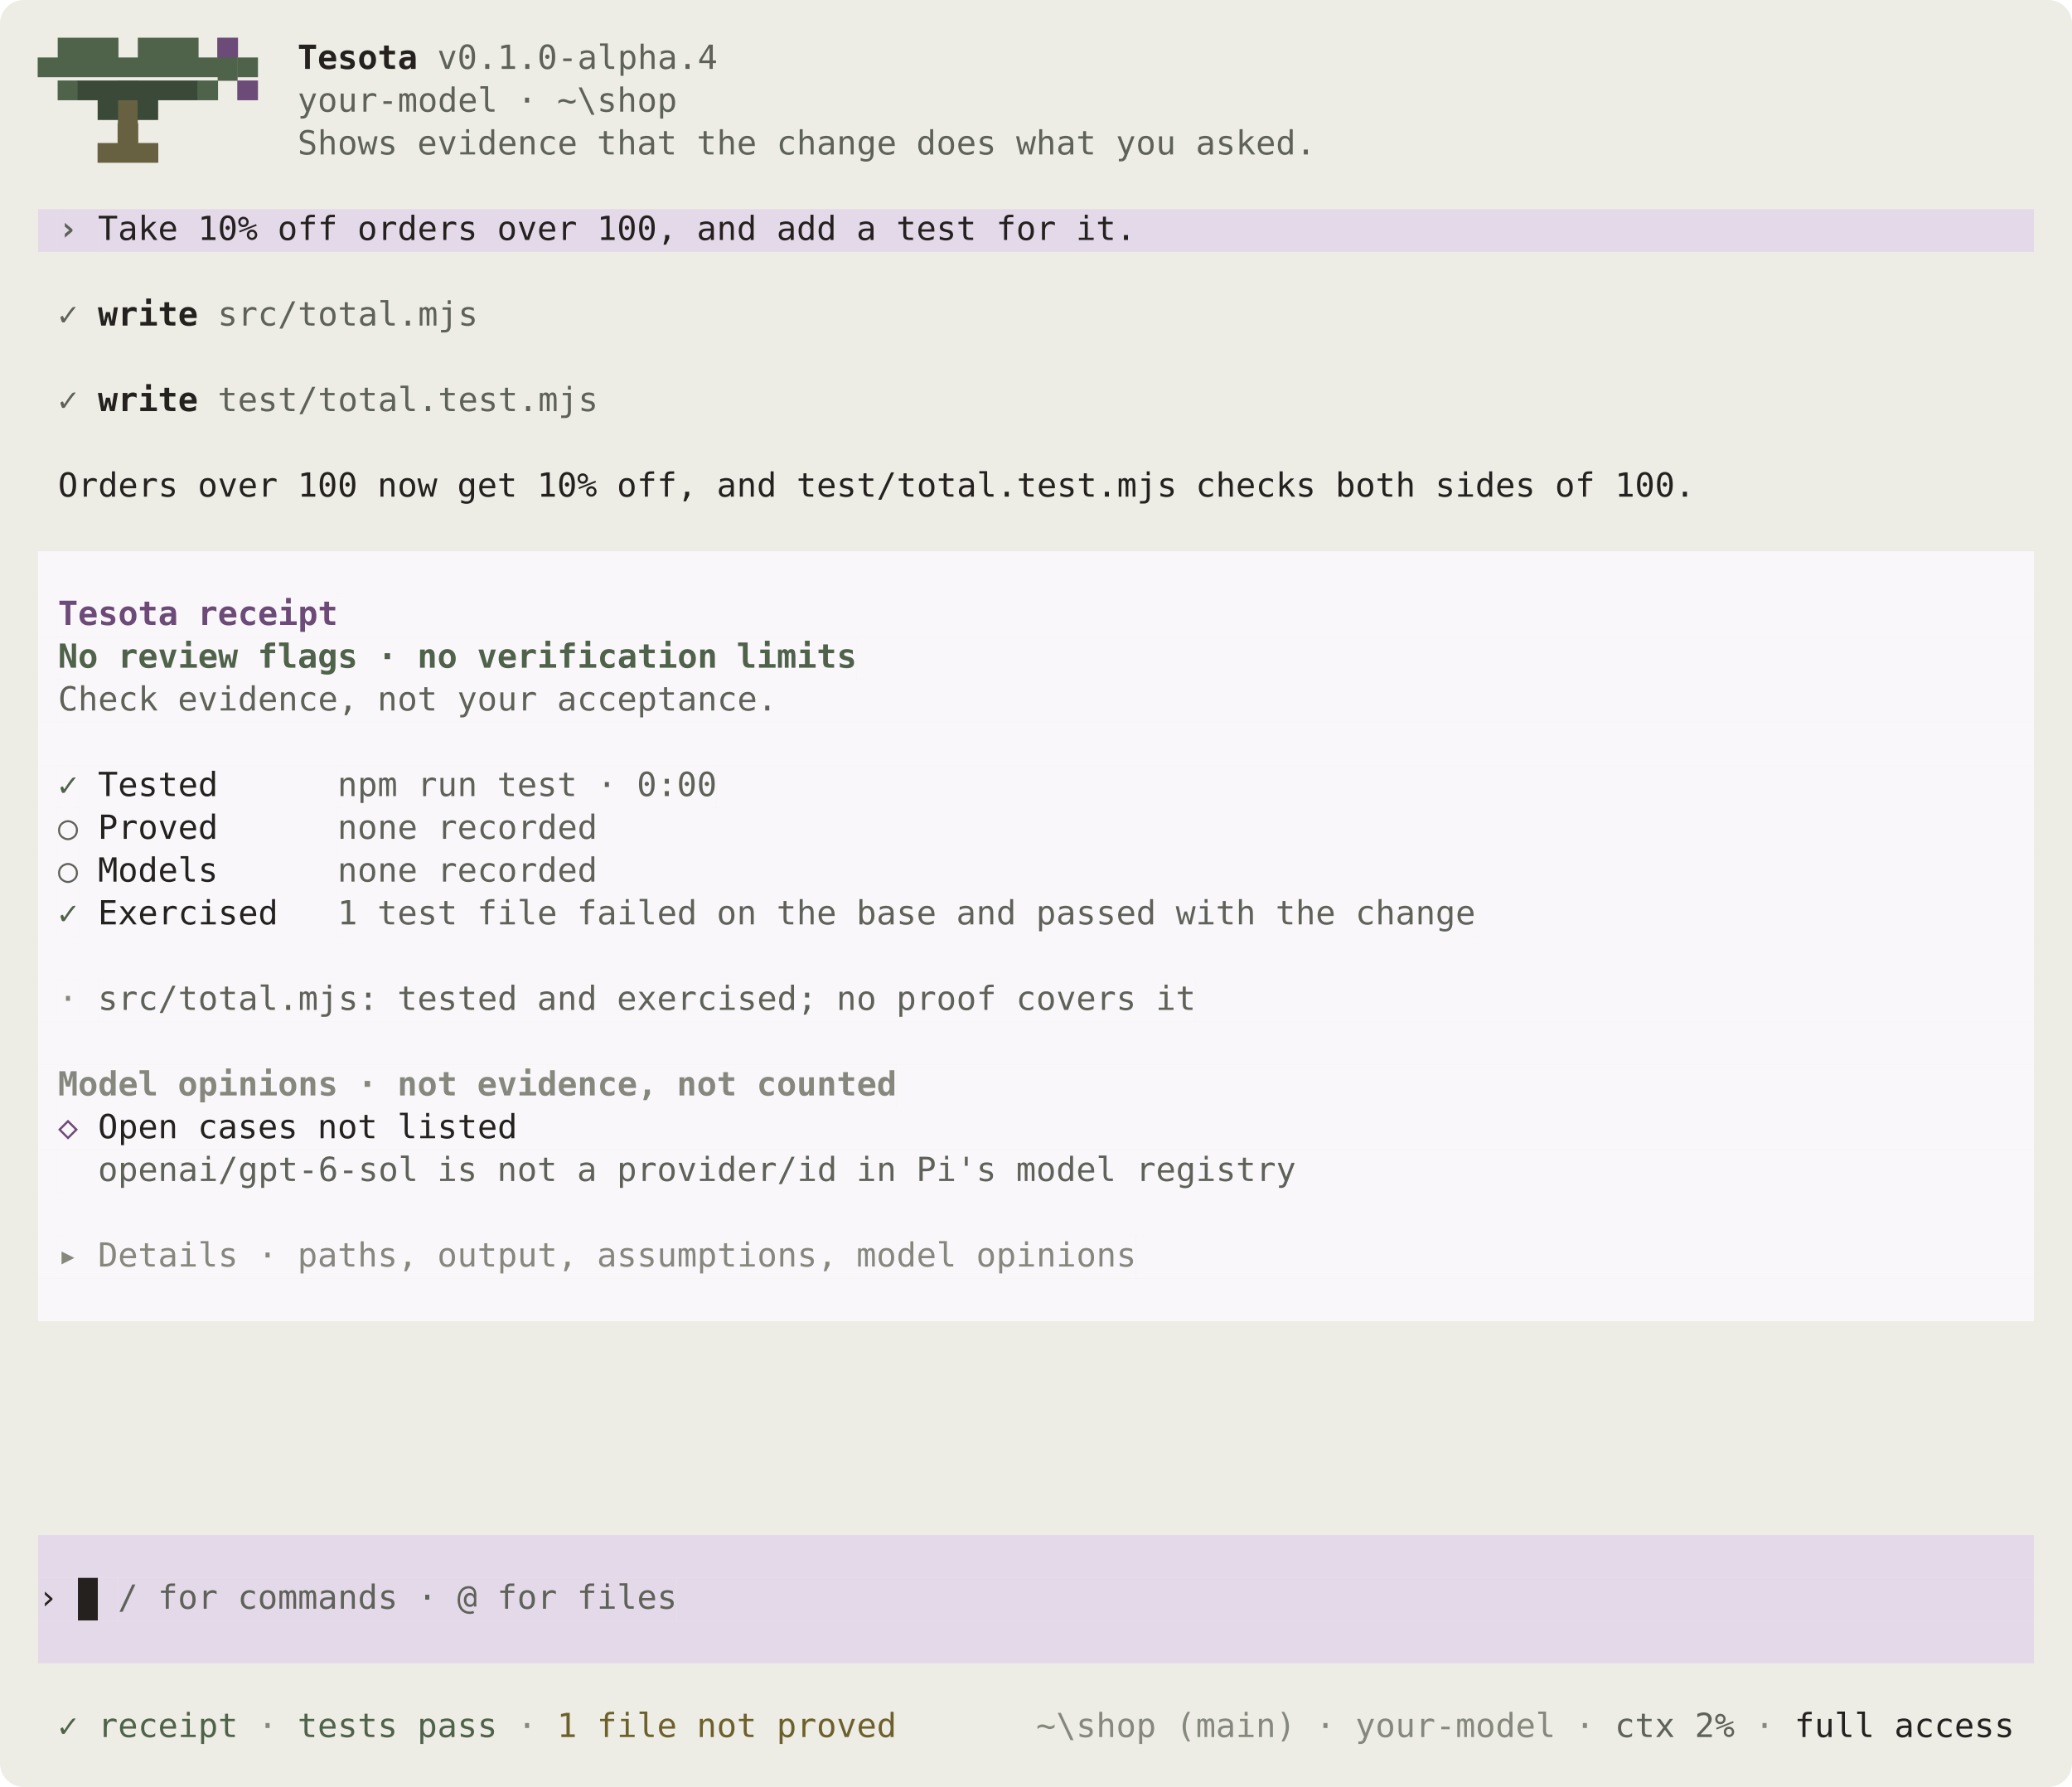
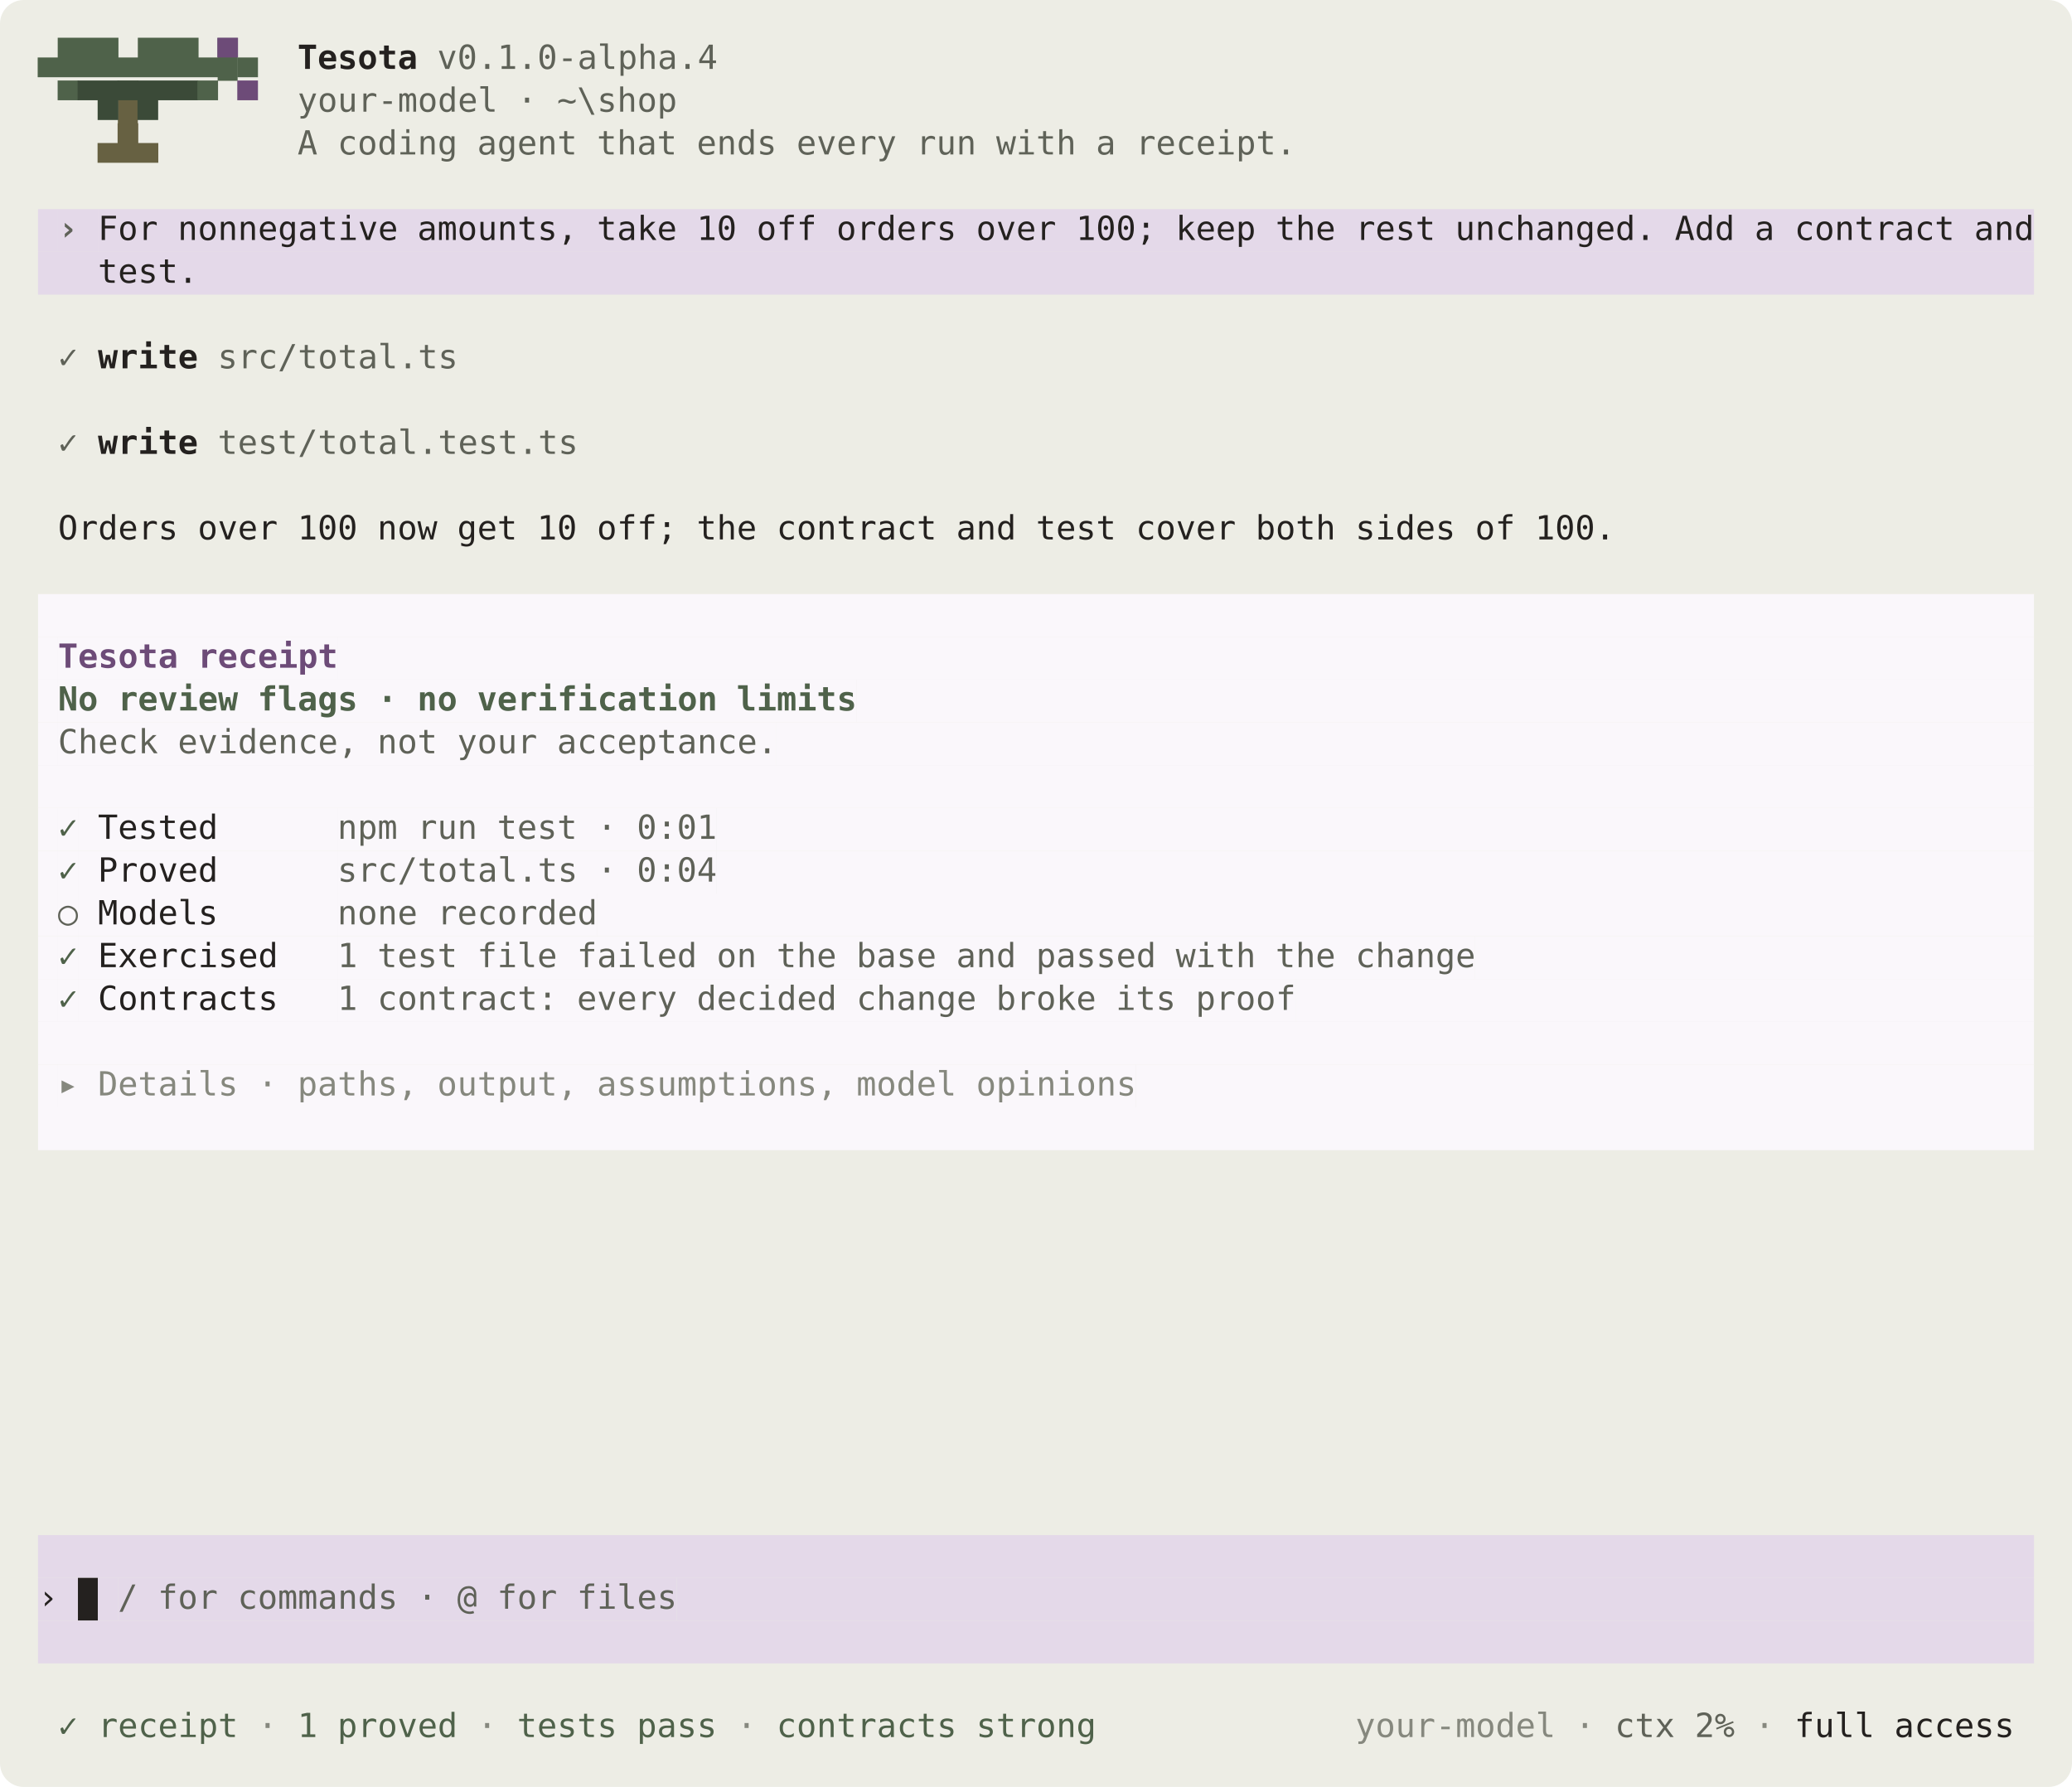
<svg xmlns="http://www.w3.org/2000/svg" width="872" height="752" viewBox="0 0 872 752" role="img" aria-label="A verified turn in Tesota: a blooming pixel ironwood in the header, the request, two file writes and the answer, then the receipt card with the passing tests and the new test exercising the change.">
  <rect width="872" height="752" rx="10" fill="#edede5" />
  <rect x="91.6" y="16" width="8.4" height="18" fill="#4f624a" />
  <rect x="49.6" y="34" width="8.4" height="18" fill="#676142" />
  <rect x="16.0" y="88" width="8.4" height="18" fill="#e4d9e9" />
  <rect x="24.4" y="88" width="16.8" height="18" fill="#e4d9e9" />
  <rect x="41.2" y="88" width="814.8" height="18" fill="#e4d9e9" />
-   <rect x="16.0" y="232" width="840.0" height="18" fill="#faf7fb" />
-   <rect x="16.0" y="250" width="8.4" height="18" fill="#faf7fb" />
-   <rect x="24.4" y="250" width="117.6" height="18" fill="#faf7fb" />
-   <rect x="142.0" y="250" width="714.0" height="18" fill="#faf7fb" />
+   <rect x="16.0" y="106" width="840.0" height="18" fill="#e4d9e9" />
+   <rect x="16.0" y="250" width="840.0" height="18" fill="#faf7fb" />
  <rect x="16.0" y="268" width="8.4" height="18" fill="#faf7fb" />
-   <rect x="24.4" y="268" width="336.0" height="18" fill="#faf7fb" />
-   <rect x="360.4" y="268" width="495.6" height="18" fill="#faf7fb" />
+   <rect x="24.4" y="268" width="117.6" height="18" fill="#faf7fb" />
+   <rect x="142.0" y="268" width="714.0" height="18" fill="#faf7fb" />
  <rect x="16.0" y="286" width="8.4" height="18" fill="#faf7fb" />
-   <rect x="24.4" y="286" width="302.4" height="18" fill="#faf7fb" />
-   <rect x="326.8" y="286" width="529.2" height="18" fill="#faf7fb" />
-   <rect x="16.0" y="304" width="840.0" height="18" fill="#faf7fb" />
-   <rect x="16.0" y="322" width="8.4" height="18" fill="#faf7fb" />
-   <rect x="24.4" y="322" width="8.4" height="18" fill="#faf7fb" />
-   <rect x="32.8" y="322" width="109.2" height="18" fill="#faf7fb" />
-   <rect x="142.0" y="322" width="159.6" height="18" fill="#faf7fb" />
-   <rect x="301.6" y="322" width="554.4" height="18" fill="#faf7fb" />
+   <rect x="24.4" y="286" width="336.0" height="18" fill="#faf7fb" />
+   <rect x="360.4" y="286" width="495.6" height="18" fill="#faf7fb" />
+   <rect x="16.0" y="304" width="8.4" height="18" fill="#faf7fb" />
+   <rect x="24.4" y="304" width="302.4" height="18" fill="#faf7fb" />
+   <rect x="326.8" y="304" width="529.2" height="18" fill="#faf7fb" />
+   <rect x="16.0" y="322" width="840.0" height="18" fill="#faf7fb" />
  <rect x="16.0" y="340" width="8.4" height="18" fill="#faf7fb" />
  <rect x="24.4" y="340" width="8.4" height="18" fill="#faf7fb" />
  <rect x="32.8" y="340" width="109.2" height="18" fill="#faf7fb" />
-   <rect x="142.0" y="340" width="109.2" height="18" fill="#faf7fb" />
-   <rect x="251.2" y="340" width="604.8" height="18" fill="#faf7fb" />
+   <rect x="142.0" y="340" width="159.6" height="18" fill="#faf7fb" />
+   <rect x="301.6" y="340" width="554.4" height="18" fill="#faf7fb" />
  <rect x="16.0" y="358" width="8.4" height="18" fill="#faf7fb" />
  <rect x="24.4" y="358" width="8.4" height="18" fill="#faf7fb" />
  <rect x="32.8" y="358" width="109.2" height="18" fill="#faf7fb" />
-   <rect x="142.0" y="358" width="109.2" height="18" fill="#faf7fb" />
-   <rect x="251.2" y="358" width="604.8" height="18" fill="#faf7fb" />
+   <rect x="142.0" y="358" width="159.6" height="18" fill="#faf7fb" />
+   <rect x="301.6" y="358" width="554.4" height="18" fill="#faf7fb" />
  <rect x="16.0" y="376" width="8.4" height="18" fill="#faf7fb" />
  <rect x="24.4" y="376" width="8.4" height="18" fill="#faf7fb" />
  <rect x="32.8" y="376" width="109.2" height="18" fill="#faf7fb" />
-   <rect x="142.0" y="376" width="478.8" height="18" fill="#faf7fb" />
-   <rect x="620.8" y="376" width="235.2" height="18" fill="#faf7fb" />
-   <rect x="16.0" y="394" width="840.0" height="18" fill="#faf7fb" />
+   <rect x="142.0" y="376" width="109.2" height="18" fill="#faf7fb" />
+   <rect x="251.2" y="376" width="604.8" height="18" fill="#faf7fb" />
+   <rect x="16.0" y="394" width="8.4" height="18" fill="#faf7fb" />
+   <rect x="24.4" y="394" width="8.4" height="18" fill="#faf7fb" />
+   <rect x="32.8" y="394" width="109.2" height="18" fill="#faf7fb" />
+   <rect x="142.0" y="394" width="478.8" height="18" fill="#faf7fb" />
+   <rect x="620.8" y="394" width="235.2" height="18" fill="#faf7fb" />
  <rect x="16.0" y="412" width="8.4" height="18" fill="#faf7fb" />
  <rect x="24.4" y="412" width="8.4" height="18" fill="#faf7fb" />
-   <rect x="32.8" y="412" width="8.4" height="18" fill="#faf7fb" />
-   <rect x="41.2" y="412" width="462.0" height="18" fill="#faf7fb" />
-   <rect x="503.2" y="412" width="352.8" height="18" fill="#faf7fb" />
+   <rect x="32.8" y="412" width="109.2" height="18" fill="#faf7fb" />
+   <rect x="142.0" y="412" width="403.2" height="18" fill="#faf7fb" />
+   <rect x="545.2" y="412" width="310.8" height="18" fill="#faf7fb" />
  <rect x="16.0" y="430" width="840.0" height="18" fill="#faf7fb" />
  <rect x="16.0" y="448" width="8.4" height="18" fill="#faf7fb" />
-   <rect x="24.4" y="448" width="352.8" height="18" fill="#faf7fb" />
-   <rect x="377.2" y="448" width="478.8" height="18" fill="#faf7fb" />
-   <rect x="16.0" y="466" width="8.4" height="18" fill="#faf7fb" />
-   <rect x="24.4" y="466" width="8.4" height="18" fill="#faf7fb" />
-   <rect x="32.8" y="466" width="823.2" height="18" fill="#faf7fb" />
-   <rect x="16.0" y="484" width="8.4" height="18" fill="#faf7fb" />
-   <rect x="24.4" y="484" width="520.8" height="18" fill="#faf7fb" />
-   <rect x="545.2" y="484" width="310.8" height="18" fill="#faf7fb" />
-   <rect x="16.0" y="502" width="840.0" height="18" fill="#faf7fb" />
-   <rect x="16.0" y="520" width="8.4" height="18" fill="#faf7fb" />
-   <rect x="24.4" y="520" width="453.6" height="18" fill="#faf7fb" />
-   <rect x="478.0" y="520" width="378.0" height="18" fill="#faf7fb" />
-   <rect x="16.0" y="538" width="840.0" height="18" fill="#faf7fb" />
+   <rect x="24.4" y="448" width="453.6" height="18" fill="#faf7fb" />
+   <rect x="478.0" y="448" width="378.0" height="18" fill="#faf7fb" />
+   <rect x="16.0" y="466" width="840.0" height="18" fill="#faf7fb" />
  <rect x="16.0" y="646" width="840.0" height="18" fill="#e4d9e9" />
  <rect x="16.0" y="664" width="16.8" height="18" fill="#e4d9e9" />
  <rect x="32.8" y="664" width="8.4" height="18" fill="#24211f" />
  <rect x="41.2" y="664" width="8.4" height="18" fill="#e4d9e9" />
  <rect x="49.6" y="664" width="235.2" height="18" fill="#e4d9e9" />
  <rect x="284.8" y="664" width="571.2" height="18" fill="#e4d9e9" />
  <rect x="16.0" y="682" width="840.0" height="18" fill="#e4d9e9" />
  <g font-family="'Cascadia Mono', 'JetBrains Mono', Menlo, Consolas, 'DejaVu Sans Mono', monospace" font-size="14" xml:space="preserve">
    <text x="16.0" y="29" fill="#4f624a" textLength="75.6" lengthAdjust="spacingAndGlyphs">▄███▄███▄</text>
    <text x="91.6" y="29" fill="#6d4b78" textLength="8.4" lengthAdjust="spacingAndGlyphs">▀</text>
    <text x="100.0" y="29" fill="#4f624a" textLength="8.4" lengthAdjust="spacingAndGlyphs">▄</text>
    <text x="125.2" y="29" fill="#24211f" font-weight="bold" textLength="50.4" lengthAdjust="spacingAndGlyphs">Tesota</text>
    <text x="184.0" y="29" fill="#5f6258" textLength="117.6" lengthAdjust="spacingAndGlyphs">v0.1.0-alpha.4</text>
    <text x="24.4" y="47" fill="#4f624a" textLength="8.4" lengthAdjust="spacingAndGlyphs">▀</text>
    <text x="32.8" y="47" fill="#3b4a38" textLength="16.8" lengthAdjust="spacingAndGlyphs">▀█</text>
    <text x="49.6" y="47" fill="#3b4a38" textLength="8.4" lengthAdjust="spacingAndGlyphs">▀</text>
    <text x="58.0" y="47" fill="#3b4a38" textLength="25.2" lengthAdjust="spacingAndGlyphs">█▀▀</text>
    <text x="83.2" y="47" fill="#4f624a" textLength="8.4" lengthAdjust="spacingAndGlyphs">▀</text>
    <text x="100.0" y="47" fill="#6d4b78" textLength="8.4" lengthAdjust="spacingAndGlyphs">▀</text>
    <text x="125.2" y="47" fill="#5f6258" textLength="84.0" lengthAdjust="spacingAndGlyphs">your-model</text>
    <text x="217.6" y="47" fill="#5f6258" textLength="8.4" lengthAdjust="spacingAndGlyphs">·</text>
    <text x="234.4" y="47" fill="#5f6258" textLength="50.4" lengthAdjust="spacingAndGlyphs">~\shop</text>
    <text x="41.2" y="65" fill="#676142" textLength="25.2" lengthAdjust="spacingAndGlyphs">▄█▄</text>
-     <text x="125.2" y="65" fill="#5f6258" textLength="42.0" lengthAdjust="spacingAndGlyphs">Shows</text>
-     <text x="175.6" y="65" fill="#5f6258" textLength="67.2" lengthAdjust="spacingAndGlyphs">evidence</text>
+     <text x="125.2" y="65" fill="#5f6258" textLength="8.4" lengthAdjust="spacingAndGlyphs">A</text>
+     <text x="142.0" y="65" fill="#5f6258" textLength="50.4" lengthAdjust="spacingAndGlyphs">coding</text>
+     <text x="200.8" y="65" fill="#5f6258" textLength="42.0" lengthAdjust="spacingAndGlyphs">agent</text>
    <text x="251.2" y="65" fill="#5f6258" textLength="33.6" lengthAdjust="spacingAndGlyphs">that</text>
-     <text x="293.2" y="65" fill="#5f6258" textLength="25.2" lengthAdjust="spacingAndGlyphs">the</text>
-     <text x="326.8" y="65" fill="#5f6258" textLength="50.4" lengthAdjust="spacingAndGlyphs">change</text>
-     <text x="385.6" y="65" fill="#5f6258" textLength="33.6" lengthAdjust="spacingAndGlyphs">does</text>
-     <text x="427.6" y="65" fill="#5f6258" textLength="33.6" lengthAdjust="spacingAndGlyphs">what</text>
-     <text x="469.6" y="65" fill="#5f6258" textLength="25.2" lengthAdjust="spacingAndGlyphs">you</text>
-     <text x="503.2" y="65" fill="#5f6258" textLength="50.4" lengthAdjust="spacingAndGlyphs">asked.</text>
+     <text x="293.2" y="65" fill="#5f6258" textLength="33.6" lengthAdjust="spacingAndGlyphs">ends</text>
+     <text x="335.2" y="65" fill="#5f6258" textLength="42.0" lengthAdjust="spacingAndGlyphs">every</text>
+     <text x="385.6" y="65" fill="#5f6258" textLength="25.2" lengthAdjust="spacingAndGlyphs">run</text>
+     <text x="419.2" y="65" fill="#5f6258" textLength="33.6" lengthAdjust="spacingAndGlyphs">with</text>
+     <text x="461.2" y="65" fill="#5f6258" textLength="8.4" lengthAdjust="spacingAndGlyphs">a</text>
+     <text x="478.0" y="65" fill="#5f6258" textLength="67.2" lengthAdjust="spacingAndGlyphs">receipt.</text>
    <text x="24.4" y="101" fill="#5f6258" font-weight="bold" textLength="8.4" lengthAdjust="spacingAndGlyphs">›</text>
-     <text x="41.2" y="101" fill="#24211f" textLength="33.6" lengthAdjust="spacingAndGlyphs">Take</text>
-     <text x="83.2" y="101" fill="#24211f" textLength="25.2" lengthAdjust="spacingAndGlyphs">10%</text>
-     <text x="116.8" y="101" fill="#24211f" textLength="25.2" lengthAdjust="spacingAndGlyphs">off</text>
-     <text x="150.4" y="101" fill="#24211f" textLength="50.4" lengthAdjust="spacingAndGlyphs">orders</text>
-     <text x="209.2" y="101" fill="#24211f" textLength="33.6" lengthAdjust="spacingAndGlyphs">over</text>
-     <text x="251.2" y="101" fill="#24211f" textLength="33.6" lengthAdjust="spacingAndGlyphs">100,</text>
-     <text x="293.2" y="101" fill="#24211f" textLength="25.2" lengthAdjust="spacingAndGlyphs">and</text>
-     <text x="326.8" y="101" fill="#24211f" textLength="25.2" lengthAdjust="spacingAndGlyphs">add</text>
-     <text x="360.4" y="101" fill="#24211f" textLength="8.4" lengthAdjust="spacingAndGlyphs">a</text>
-     <text x="377.2" y="101" fill="#24211f" textLength="33.6" lengthAdjust="spacingAndGlyphs">test</text>
-     <text x="419.2" y="101" fill="#24211f" textLength="25.2" lengthAdjust="spacingAndGlyphs">for</text>
-     <text x="452.8" y="101" fill="#24211f" textLength="25.2" lengthAdjust="spacingAndGlyphs">it.</text>
-     <text x="24.4" y="137" fill="#5f6258" textLength="8.4" lengthAdjust="spacingAndGlyphs">✓</text>
-     <text x="41.2" y="137" fill="#24211f" font-weight="bold" textLength="42.0" lengthAdjust="spacingAndGlyphs">write</text>
-     <text x="91.6" y="137" fill="#5f6258" textLength="109.2" lengthAdjust="spacingAndGlyphs">src/total.mjs</text>
-     <text x="24.4" y="173" fill="#5f6258" textLength="8.4" lengthAdjust="spacingAndGlyphs">✓</text>
-     <text x="41.2" y="173" fill="#24211f" font-weight="bold" textLength="42.0" lengthAdjust="spacingAndGlyphs">write</text>
-     <text x="91.6" y="173" fill="#5f6258" textLength="159.6" lengthAdjust="spacingAndGlyphs">test/total.test.mjs</text>
-     <text x="24.4" y="209" fill="#24211f" textLength="50.4" lengthAdjust="spacingAndGlyphs">Orders</text>
-     <text x="83.2" y="209" fill="#24211f" textLength="33.6" lengthAdjust="spacingAndGlyphs">over</text>
-     <text x="125.2" y="209" fill="#24211f" textLength="25.2" lengthAdjust="spacingAndGlyphs">100</text>
-     <text x="158.8" y="209" fill="#24211f" textLength="25.2" lengthAdjust="spacingAndGlyphs">now</text>
-     <text x="192.4" y="209" fill="#24211f" textLength="25.2" lengthAdjust="spacingAndGlyphs">get</text>
-     <text x="226.0" y="209" fill="#24211f" textLength="25.2" lengthAdjust="spacingAndGlyphs">10%</text>
-     <text x="259.6" y="209" fill="#24211f" textLength="33.6" lengthAdjust="spacingAndGlyphs">off,</text>
-     <text x="301.6" y="209" fill="#24211f" textLength="25.2" lengthAdjust="spacingAndGlyphs">and</text>
-     <text x="335.2" y="209" fill="#24211f" textLength="159.6" lengthAdjust="spacingAndGlyphs">test/total.test.mjs</text>
-     <text x="503.2" y="209" fill="#24211f" textLength="50.4" lengthAdjust="spacingAndGlyphs">checks</text>
-     <text x="562.0" y="209" fill="#24211f" textLength="33.6" lengthAdjust="spacingAndGlyphs">both</text>
-     <text x="604.0" y="209" fill="#24211f" textLength="42.0" lengthAdjust="spacingAndGlyphs">sides</text>
-     <text x="654.4" y="209" fill="#24211f" textLength="16.8" lengthAdjust="spacingAndGlyphs">of</text>
-     <text x="679.6" y="209" fill="#24211f" textLength="33.6" lengthAdjust="spacingAndGlyphs">100.</text>
-     <text x="24.4" y="263" fill="#6d4b78" font-weight="bold" textLength="50.4" lengthAdjust="spacingAndGlyphs">Tesota</text>
-     <text x="83.2" y="263" fill="#6d4b78" font-weight="bold" textLength="58.8" lengthAdjust="spacingAndGlyphs">receipt</text>
-     <text x="24.4" y="281" fill="#4f624a" font-weight="bold" textLength="16.8" lengthAdjust="spacingAndGlyphs">No</text>
-     <text x="49.6" y="281" fill="#4f624a" font-weight="bold" textLength="50.4" lengthAdjust="spacingAndGlyphs">review</text>
-     <text x="108.4" y="281" fill="#4f624a" font-weight="bold" textLength="42.0" lengthAdjust="spacingAndGlyphs">flags</text>
-     <text x="158.8" y="281" fill="#4f624a" font-weight="bold" textLength="8.4" lengthAdjust="spacingAndGlyphs">·</text>
-     <text x="175.6" y="281" fill="#4f624a" font-weight="bold" textLength="16.8" lengthAdjust="spacingAndGlyphs">no</text>
-     <text x="200.8" y="281" fill="#4f624a" font-weight="bold" textLength="100.8" lengthAdjust="spacingAndGlyphs">verification</text>
-     <text x="310.0" y="281" fill="#4f624a" font-weight="bold" textLength="50.4" lengthAdjust="spacingAndGlyphs">limits</text>
-     <text x="24.4" y="299" fill="#5f6258" textLength="42.0" lengthAdjust="spacingAndGlyphs">Check</text>
-     <text x="74.8" y="299" fill="#5f6258" textLength="75.6" lengthAdjust="spacingAndGlyphs">evidence,</text>
-     <text x="158.8" y="299" fill="#5f6258" textLength="25.2" lengthAdjust="spacingAndGlyphs">not</text>
-     <text x="192.4" y="299" fill="#5f6258" textLength="33.6" lengthAdjust="spacingAndGlyphs">your</text>
-     <text x="234.4" y="299" fill="#5f6258" textLength="92.4" lengthAdjust="spacingAndGlyphs">acceptance.</text>
-     <text x="24.4" y="335" fill="#4f624a" textLength="8.4" lengthAdjust="spacingAndGlyphs">✓</text>
-     <text x="41.2" y="335" fill="#24211f" textLength="50.4" lengthAdjust="spacingAndGlyphs">Tested</text>
-     <text x="142.0" y="335" fill="#5f6258" textLength="25.2" lengthAdjust="spacingAndGlyphs">npm</text>
-     <text x="175.6" y="335" fill="#5f6258" textLength="25.2" lengthAdjust="spacingAndGlyphs">run</text>
-     <text x="209.2" y="335" fill="#5f6258" textLength="33.6" lengthAdjust="spacingAndGlyphs">test</text>
-     <text x="251.2" y="335" fill="#5f6258" textLength="8.4" lengthAdjust="spacingAndGlyphs">·</text>
-     <text x="268.0" y="335" fill="#5f6258" textLength="33.6" lengthAdjust="spacingAndGlyphs">0:00</text>
-     <text x="24.4" y="353" fill="#5f6258" textLength="8.4" lengthAdjust="spacingAndGlyphs">○</text>
-     <text x="41.2" y="353" fill="#24211f" textLength="50.4" lengthAdjust="spacingAndGlyphs">Proved</text>
-     <text x="142.0" y="353" fill="#5f6258" textLength="33.6" lengthAdjust="spacingAndGlyphs">none</text>
-     <text x="184.0" y="353" fill="#5f6258" textLength="67.2" lengthAdjust="spacingAndGlyphs">recorded</text>
-     <text x="24.4" y="371" fill="#5f6258" textLength="8.4" lengthAdjust="spacingAndGlyphs">○</text>
-     <text x="41.2" y="371" fill="#24211f" textLength="50.4" lengthAdjust="spacingAndGlyphs">Models</text>
-     <text x="142.0" y="371" fill="#5f6258" textLength="33.6" lengthAdjust="spacingAndGlyphs">none</text>
-     <text x="184.0" y="371" fill="#5f6258" textLength="67.2" lengthAdjust="spacingAndGlyphs">recorded</text>
-     <text x="24.4" y="389" fill="#4f624a" textLength="8.4" lengthAdjust="spacingAndGlyphs">✓</text>
-     <text x="41.2" y="389" fill="#24211f" textLength="75.6" lengthAdjust="spacingAndGlyphs">Exercised</text>
-     <text x="142.0" y="389" fill="#5f6258" textLength="8.4" lengthAdjust="spacingAndGlyphs">1</text>
-     <text x="158.8" y="389" fill="#5f6258" textLength="33.6" lengthAdjust="spacingAndGlyphs">test</text>
-     <text x="200.8" y="389" fill="#5f6258" textLength="33.6" lengthAdjust="spacingAndGlyphs">file</text>
-     <text x="242.8" y="389" fill="#5f6258" textLength="50.4" lengthAdjust="spacingAndGlyphs">failed</text>
-     <text x="301.6" y="389" fill="#5f6258" textLength="16.8" lengthAdjust="spacingAndGlyphs">on</text>
-     <text x="326.8" y="389" fill="#5f6258" textLength="25.2" lengthAdjust="spacingAndGlyphs">the</text>
-     <text x="360.4" y="389" fill="#5f6258" textLength="33.6" lengthAdjust="spacingAndGlyphs">base</text>
-     <text x="402.4" y="389" fill="#5f6258" textLength="25.2" lengthAdjust="spacingAndGlyphs">and</text>
-     <text x="436.0" y="389" fill="#5f6258" textLength="50.4" lengthAdjust="spacingAndGlyphs">passed</text>
-     <text x="494.8" y="389" fill="#5f6258" textLength="33.6" lengthAdjust="spacingAndGlyphs">with</text>
-     <text x="536.8" y="389" fill="#5f6258" textLength="25.2" lengthAdjust="spacingAndGlyphs">the</text>
-     <text x="570.4" y="389" fill="#5f6258" textLength="50.4" lengthAdjust="spacingAndGlyphs">change</text>
-     <text x="24.4" y="425" fill="#86887e" textLength="8.4" lengthAdjust="spacingAndGlyphs">·</text>
-     <text x="41.2" y="425" fill="#5f6258" textLength="117.6" lengthAdjust="spacingAndGlyphs">src/total.mjs:</text>
-     <text x="167.2" y="425" fill="#5f6258" textLength="50.4" lengthAdjust="spacingAndGlyphs">tested</text>
-     <text x="226.0" y="425" fill="#5f6258" textLength="25.2" lengthAdjust="spacingAndGlyphs">and</text>
-     <text x="259.6" y="425" fill="#5f6258" textLength="84.0" lengthAdjust="spacingAndGlyphs">exercised;</text>
-     <text x="352.0" y="425" fill="#5f6258" textLength="16.8" lengthAdjust="spacingAndGlyphs">no</text>
-     <text x="377.2" y="425" fill="#5f6258" textLength="42.0" lengthAdjust="spacingAndGlyphs">proof</text>
-     <text x="427.6" y="425" fill="#5f6258" textLength="50.4" lengthAdjust="spacingAndGlyphs">covers</text>
-     <text x="486.4" y="425" fill="#5f6258" textLength="16.8" lengthAdjust="spacingAndGlyphs">it</text>
-     <text x="24.4" y="461" fill="#86887e" font-weight="bold" textLength="42.0" lengthAdjust="spacingAndGlyphs">Model</text>
-     <text x="74.8" y="461" fill="#86887e" font-weight="bold" textLength="67.2" lengthAdjust="spacingAndGlyphs">opinions</text>
-     <text x="150.4" y="461" fill="#86887e" font-weight="bold" textLength="8.4" lengthAdjust="spacingAndGlyphs">·</text>
-     <text x="167.2" y="461" fill="#86887e" font-weight="bold" textLength="25.2" lengthAdjust="spacingAndGlyphs">not</text>
-     <text x="200.8" y="461" fill="#86887e" font-weight="bold" textLength="75.6" lengthAdjust="spacingAndGlyphs">evidence,</text>
-     <text x="284.8" y="461" fill="#86887e" font-weight="bold" textLength="25.2" lengthAdjust="spacingAndGlyphs">not</text>
-     <text x="318.4" y="461" fill="#86887e" font-weight="bold" textLength="58.8" lengthAdjust="spacingAndGlyphs">counted</text>
-     <text x="24.4" y="479" fill="#6d4b78" textLength="8.4" lengthAdjust="spacingAndGlyphs">◇</text>
-     <text x="41.2" y="479" fill="#24211f" textLength="33.6" lengthAdjust="spacingAndGlyphs">Open</text>
-     <text x="83.2" y="479" fill="#24211f" textLength="42.0" lengthAdjust="spacingAndGlyphs">cases</text>
-     <text x="133.6" y="479" fill="#24211f" textLength="25.2" lengthAdjust="spacingAndGlyphs">not</text>
-     <text x="167.2" y="479" fill="#24211f" textLength="50.4" lengthAdjust="spacingAndGlyphs">listed</text>
-     <text x="41.2" y="497" fill="#5f6258" textLength="134.4" lengthAdjust="spacingAndGlyphs">openai/gpt-6-sol</text>
-     <text x="184.0" y="497" fill="#5f6258" textLength="16.8" lengthAdjust="spacingAndGlyphs">is</text>
-     <text x="209.2" y="497" fill="#5f6258" textLength="25.2" lengthAdjust="spacingAndGlyphs">not</text>
-     <text x="242.8" y="497" fill="#5f6258" textLength="8.4" lengthAdjust="spacingAndGlyphs">a</text>
-     <text x="259.6" y="497" fill="#5f6258" textLength="92.4" lengthAdjust="spacingAndGlyphs">provider/id</text>
-     <text x="360.4" y="497" fill="#5f6258" textLength="16.8" lengthAdjust="spacingAndGlyphs">in</text>
-     <text x="385.6" y="497" fill="#5f6258" textLength="33.6" lengthAdjust="spacingAndGlyphs">Pi's</text>
-     <text x="427.6" y="497" fill="#5f6258" textLength="42.0" lengthAdjust="spacingAndGlyphs">model</text>
-     <text x="478.0" y="497" fill="#5f6258" textLength="67.2" lengthAdjust="spacingAndGlyphs">registry</text>
-     <text x="24.4" y="533" fill="#86887e" textLength="8.4" lengthAdjust="spacingAndGlyphs">▸</text>
-     <text x="41.2" y="533" fill="#86887e" textLength="58.8" lengthAdjust="spacingAndGlyphs">Details</text>
-     <text x="108.4" y="533" fill="#86887e" textLength="8.4" lengthAdjust="spacingAndGlyphs">·</text>
-     <text x="125.2" y="533" fill="#86887e" textLength="50.4" lengthAdjust="spacingAndGlyphs">paths,</text>
-     <text x="184.0" y="533" fill="#86887e" textLength="58.8" lengthAdjust="spacingAndGlyphs">output,</text>
-     <text x="251.2" y="533" fill="#86887e" textLength="100.8" lengthAdjust="spacingAndGlyphs">assumptions,</text>
-     <text x="360.4" y="533" fill="#86887e" textLength="42.0" lengthAdjust="spacingAndGlyphs">model</text>
-     <text x="410.8" y="533" fill="#86887e" textLength="67.2" lengthAdjust="spacingAndGlyphs">opinions</text>
+     <text x="41.2" y="101" fill="#24211f" textLength="25.2" lengthAdjust="spacingAndGlyphs">For</text>
+     <text x="74.8" y="101" fill="#24211f" textLength="92.4" lengthAdjust="spacingAndGlyphs">nonnegative</text>
+     <text x="175.6" y="101" fill="#24211f" textLength="67.2" lengthAdjust="spacingAndGlyphs">amounts,</text>
+     <text x="251.2" y="101" fill="#24211f" textLength="33.6" lengthAdjust="spacingAndGlyphs">take</text>
+     <text x="293.2" y="101" fill="#24211f" textLength="16.8" lengthAdjust="spacingAndGlyphs">10</text>
+     <text x="318.4" y="101" fill="#24211f" textLength="25.2" lengthAdjust="spacingAndGlyphs">off</text>
+     <text x="352.0" y="101" fill="#24211f" textLength="50.4" lengthAdjust="spacingAndGlyphs">orders</text>
+     <text x="410.8" y="101" fill="#24211f" textLength="33.6" lengthAdjust="spacingAndGlyphs">over</text>
+     <text x="452.8" y="101" fill="#24211f" textLength="33.6" lengthAdjust="spacingAndGlyphs">100;</text>
+     <text x="494.8" y="101" fill="#24211f" textLength="33.6" lengthAdjust="spacingAndGlyphs">keep</text>
+     <text x="536.8" y="101" fill="#24211f" textLength="25.2" lengthAdjust="spacingAndGlyphs">the</text>
+     <text x="570.4" y="101" fill="#24211f" textLength="33.6" lengthAdjust="spacingAndGlyphs">rest</text>
+     <text x="612.4" y="101" fill="#24211f" textLength="84.0" lengthAdjust="spacingAndGlyphs">unchanged.</text>
+     <text x="704.8" y="101" fill="#24211f" textLength="25.2" lengthAdjust="spacingAndGlyphs">Add</text>
+     <text x="738.4" y="101" fill="#24211f" textLength="8.4" lengthAdjust="spacingAndGlyphs">a</text>
+     <text x="755.2" y="101" fill="#24211f" textLength="67.2" lengthAdjust="spacingAndGlyphs">contract</text>
+     <text x="830.8" y="101" fill="#24211f" textLength="25.2" lengthAdjust="spacingAndGlyphs">and</text>
+     <text x="41.2" y="119" fill="#24211f" textLength="42.0" lengthAdjust="spacingAndGlyphs">test.</text>
+     <text x="24.4" y="155" fill="#5f6258" textLength="8.4" lengthAdjust="spacingAndGlyphs">✓</text>
+     <text x="41.2" y="155" fill="#24211f" font-weight="bold" textLength="42.0" lengthAdjust="spacingAndGlyphs">write</text>
+     <text x="91.6" y="155" fill="#5f6258" textLength="100.8" lengthAdjust="spacingAndGlyphs">src/total.ts</text>
+     <text x="24.4" y="191" fill="#5f6258" textLength="8.4" lengthAdjust="spacingAndGlyphs">✓</text>
+     <text x="41.2" y="191" fill="#24211f" font-weight="bold" textLength="42.0" lengthAdjust="spacingAndGlyphs">write</text>
+     <text x="91.6" y="191" fill="#5f6258" textLength="151.2" lengthAdjust="spacingAndGlyphs">test/total.test.ts</text>
+     <text x="24.4" y="227" fill="#24211f" textLength="50.4" lengthAdjust="spacingAndGlyphs">Orders</text>
+     <text x="83.2" y="227" fill="#24211f" textLength="33.6" lengthAdjust="spacingAndGlyphs">over</text>
+     <text x="125.2" y="227" fill="#24211f" textLength="25.2" lengthAdjust="spacingAndGlyphs">100</text>
+     <text x="158.8" y="227" fill="#24211f" textLength="25.2" lengthAdjust="spacingAndGlyphs">now</text>
+     <text x="192.4" y="227" fill="#24211f" textLength="25.2" lengthAdjust="spacingAndGlyphs">get</text>
+     <text x="226.0" y="227" fill="#24211f" textLength="16.8" lengthAdjust="spacingAndGlyphs">10</text>
+     <text x="251.2" y="227" fill="#24211f" textLength="33.6" lengthAdjust="spacingAndGlyphs">off;</text>
+     <text x="293.2" y="227" fill="#24211f" textLength="25.2" lengthAdjust="spacingAndGlyphs">the</text>
+     <text x="326.8" y="227" fill="#24211f" textLength="67.2" lengthAdjust="spacingAndGlyphs">contract</text>
+     <text x="402.4" y="227" fill="#24211f" textLength="25.2" lengthAdjust="spacingAndGlyphs">and</text>
+     <text x="436.0" y="227" fill="#24211f" textLength="33.6" lengthAdjust="spacingAndGlyphs">test</text>
+     <text x="478.0" y="227" fill="#24211f" textLength="42.0" lengthAdjust="spacingAndGlyphs">cover</text>
+     <text x="528.4" y="227" fill="#24211f" textLength="33.6" lengthAdjust="spacingAndGlyphs">both</text>
+     <text x="570.4" y="227" fill="#24211f" textLength="42.0" lengthAdjust="spacingAndGlyphs">sides</text>
+     <text x="620.8" y="227" fill="#24211f" textLength="16.8" lengthAdjust="spacingAndGlyphs">of</text>
+     <text x="646.0" y="227" fill="#24211f" textLength="33.6" lengthAdjust="spacingAndGlyphs">100.</text>
+     <text x="24.4" y="281" fill="#6d4b78" font-weight="bold" textLength="50.4" lengthAdjust="spacingAndGlyphs">Tesota</text>
+     <text x="83.2" y="281" fill="#6d4b78" font-weight="bold" textLength="58.8" lengthAdjust="spacingAndGlyphs">receipt</text>
+     <text x="24.4" y="299" fill="#4f624a" font-weight="bold" textLength="16.8" lengthAdjust="spacingAndGlyphs">No</text>
+     <text x="49.6" y="299" fill="#4f624a" font-weight="bold" textLength="50.4" lengthAdjust="spacingAndGlyphs">review</text>
+     <text x="108.4" y="299" fill="#4f624a" font-weight="bold" textLength="42.0" lengthAdjust="spacingAndGlyphs">flags</text>
+     <text x="158.8" y="299" fill="#4f624a" font-weight="bold" textLength="8.4" lengthAdjust="spacingAndGlyphs">·</text>
+     <text x="175.6" y="299" fill="#4f624a" font-weight="bold" textLength="16.8" lengthAdjust="spacingAndGlyphs">no</text>
+     <text x="200.8" y="299" fill="#4f624a" font-weight="bold" textLength="100.8" lengthAdjust="spacingAndGlyphs">verification</text>
+     <text x="310.0" y="299" fill="#4f624a" font-weight="bold" textLength="50.4" lengthAdjust="spacingAndGlyphs">limits</text>
+     <text x="24.4" y="317" fill="#5f6258" textLength="42.0" lengthAdjust="spacingAndGlyphs">Check</text>
+     <text x="74.8" y="317" fill="#5f6258" textLength="75.6" lengthAdjust="spacingAndGlyphs">evidence,</text>
+     <text x="158.8" y="317" fill="#5f6258" textLength="25.2" lengthAdjust="spacingAndGlyphs">not</text>
+     <text x="192.4" y="317" fill="#5f6258" textLength="33.6" lengthAdjust="spacingAndGlyphs">your</text>
+     <text x="234.4" y="317" fill="#5f6258" textLength="92.4" lengthAdjust="spacingAndGlyphs">acceptance.</text>
+     <text x="24.4" y="353" fill="#4f624a" textLength="8.4" lengthAdjust="spacingAndGlyphs">✓</text>
+     <text x="41.2" y="353" fill="#24211f" textLength="50.4" lengthAdjust="spacingAndGlyphs">Tested</text>
+     <text x="142.0" y="353" fill="#5f6258" textLength="25.2" lengthAdjust="spacingAndGlyphs">npm</text>
+     <text x="175.6" y="353" fill="#5f6258" textLength="25.2" lengthAdjust="spacingAndGlyphs">run</text>
+     <text x="209.2" y="353" fill="#5f6258" textLength="33.6" lengthAdjust="spacingAndGlyphs">test</text>
+     <text x="251.2" y="353" fill="#5f6258" textLength="8.4" lengthAdjust="spacingAndGlyphs">·</text>
+     <text x="268.0" y="353" fill="#5f6258" textLength="33.6" lengthAdjust="spacingAndGlyphs">0:01</text>
+     <text x="24.4" y="371" fill="#4f624a" textLength="8.4" lengthAdjust="spacingAndGlyphs">✓</text>
+     <text x="41.2" y="371" fill="#24211f" textLength="50.4" lengthAdjust="spacingAndGlyphs">Proved</text>
+     <text x="142.0" y="371" fill="#5f6258" textLength="100.8" lengthAdjust="spacingAndGlyphs">src/total.ts</text>
+     <text x="251.2" y="371" fill="#5f6258" textLength="8.4" lengthAdjust="spacingAndGlyphs">·</text>
+     <text x="268.0" y="371" fill="#5f6258" textLength="33.6" lengthAdjust="spacingAndGlyphs">0:04</text>
+     <text x="24.4" y="389" fill="#5f6258" textLength="8.4" lengthAdjust="spacingAndGlyphs">○</text>
+     <text x="41.2" y="389" fill="#24211f" textLength="50.4" lengthAdjust="spacingAndGlyphs">Models</text>
+     <text x="142.0" y="389" fill="#5f6258" textLength="33.6" lengthAdjust="spacingAndGlyphs">none</text>
+     <text x="184.0" y="389" fill="#5f6258" textLength="67.2" lengthAdjust="spacingAndGlyphs">recorded</text>
+     <text x="24.4" y="407" fill="#4f624a" textLength="8.4" lengthAdjust="spacingAndGlyphs">✓</text>
+     <text x="41.2" y="407" fill="#24211f" textLength="75.6" lengthAdjust="spacingAndGlyphs">Exercised</text>
+     <text x="142.0" y="407" fill="#5f6258" textLength="8.4" lengthAdjust="spacingAndGlyphs">1</text>
+     <text x="158.8" y="407" fill="#5f6258" textLength="33.6" lengthAdjust="spacingAndGlyphs">test</text>
+     <text x="200.8" y="407" fill="#5f6258" textLength="33.6" lengthAdjust="spacingAndGlyphs">file</text>
+     <text x="242.8" y="407" fill="#5f6258" textLength="50.4" lengthAdjust="spacingAndGlyphs">failed</text>
+     <text x="301.6" y="407" fill="#5f6258" textLength="16.8" lengthAdjust="spacingAndGlyphs">on</text>
+     <text x="326.8" y="407" fill="#5f6258" textLength="25.2" lengthAdjust="spacingAndGlyphs">the</text>
+     <text x="360.4" y="407" fill="#5f6258" textLength="33.6" lengthAdjust="spacingAndGlyphs">base</text>
+     <text x="402.4" y="407" fill="#5f6258" textLength="25.2" lengthAdjust="spacingAndGlyphs">and</text>
+     <text x="436.0" y="407" fill="#5f6258" textLength="50.4" lengthAdjust="spacingAndGlyphs">passed</text>
+     <text x="494.8" y="407" fill="#5f6258" textLength="33.6" lengthAdjust="spacingAndGlyphs">with</text>
+     <text x="536.8" y="407" fill="#5f6258" textLength="25.2" lengthAdjust="spacingAndGlyphs">the</text>
+     <text x="570.4" y="407" fill="#5f6258" textLength="50.4" lengthAdjust="spacingAndGlyphs">change</text>
+     <text x="24.4" y="425" fill="#4f624a" textLength="8.4" lengthAdjust="spacingAndGlyphs">✓</text>
+     <text x="41.2" y="425" fill="#24211f" textLength="75.6" lengthAdjust="spacingAndGlyphs">Contracts</text>
+     <text x="142.0" y="425" fill="#5f6258" textLength="8.4" lengthAdjust="spacingAndGlyphs">1</text>
+     <text x="158.8" y="425" fill="#5f6258" textLength="75.6" lengthAdjust="spacingAndGlyphs">contract:</text>
+     <text x="242.8" y="425" fill="#5f6258" textLength="42.0" lengthAdjust="spacingAndGlyphs">every</text>
+     <text x="293.2" y="425" fill="#5f6258" textLength="58.8" lengthAdjust="spacingAndGlyphs">decided</text>
+     <text x="360.4" y="425" fill="#5f6258" textLength="50.4" lengthAdjust="spacingAndGlyphs">change</text>
+     <text x="419.2" y="425" fill="#5f6258" textLength="42.0" lengthAdjust="spacingAndGlyphs">broke</text>
+     <text x="469.6" y="425" fill="#5f6258" textLength="25.2" lengthAdjust="spacingAndGlyphs">its</text>
+     <text x="503.2" y="425" fill="#5f6258" textLength="42.0" lengthAdjust="spacingAndGlyphs">proof</text>
+     <text x="24.4" y="461" fill="#86887e" textLength="8.4" lengthAdjust="spacingAndGlyphs">▸</text>
+     <text x="41.2" y="461" fill="#86887e" textLength="58.8" lengthAdjust="spacingAndGlyphs">Details</text>
+     <text x="108.4" y="461" fill="#86887e" textLength="8.4" lengthAdjust="spacingAndGlyphs">·</text>
+     <text x="125.2" y="461" fill="#86887e" textLength="50.4" lengthAdjust="spacingAndGlyphs">paths,</text>
+     <text x="184.0" y="461" fill="#86887e" textLength="58.8" lengthAdjust="spacingAndGlyphs">output,</text>
+     <text x="251.2" y="461" fill="#86887e" textLength="100.8" lengthAdjust="spacingAndGlyphs">assumptions,</text>
+     <text x="360.4" y="461" fill="#86887e" textLength="42.0" lengthAdjust="spacingAndGlyphs">model</text>
+     <text x="410.8" y="461" fill="#86887e" textLength="67.2" lengthAdjust="spacingAndGlyphs">opinions</text>
    <text x="16.0" y="677" fill="#24211f" textLength="8.4" lengthAdjust="spacingAndGlyphs">›</text>
    <text x="49.6" y="677" fill="#5f6258" textLength="8.4" lengthAdjust="spacingAndGlyphs">/</text>
    <text x="66.4" y="677" fill="#5f6258" textLength="25.2" lengthAdjust="spacingAndGlyphs">for</text>
    <text x="100.0" y="677" fill="#5f6258" textLength="67.2" lengthAdjust="spacingAndGlyphs">commands</text>
    <text x="175.6" y="677" fill="#5f6258" textLength="8.4" lengthAdjust="spacingAndGlyphs">·</text>
    <text x="192.4" y="677" fill="#5f6258" textLength="8.4" lengthAdjust="spacingAndGlyphs">@</text>
    <text x="209.2" y="677" fill="#5f6258" textLength="25.2" lengthAdjust="spacingAndGlyphs">for</text>
    <text x="242.8" y="677" fill="#5f6258" textLength="42.0" lengthAdjust="spacingAndGlyphs">files</text>
    <text x="24.4" y="731" fill="#4f624a" textLength="8.4" lengthAdjust="spacingAndGlyphs">✓</text>
    <text x="41.2" y="731" fill="#4f624a" textLength="58.8" lengthAdjust="spacingAndGlyphs">receipt</text>
    <text x="108.4" y="731" fill="#86887e" textLength="8.4" lengthAdjust="spacingAndGlyphs">·</text>
-     <text x="125.2" y="731" fill="#4f624a" textLength="42.0" lengthAdjust="spacingAndGlyphs">tests</text>
-     <text x="175.6" y="731" fill="#4f624a" textLength="33.6" lengthAdjust="spacingAndGlyphs">pass</text>
-     <text x="217.6" y="731" fill="#86887e" textLength="8.4" lengthAdjust="spacingAndGlyphs">·</text>
-     <text x="234.4" y="731" fill="#6e602c" textLength="8.4" lengthAdjust="spacingAndGlyphs">1</text>
-     <text x="251.2" y="731" fill="#6e602c" textLength="33.6" lengthAdjust="spacingAndGlyphs">file</text>
-     <text x="293.2" y="731" fill="#6e602c" textLength="25.2" lengthAdjust="spacingAndGlyphs">not</text>
-     <text x="326.8" y="731" fill="#6e602c" textLength="50.4" lengthAdjust="spacingAndGlyphs">proved</text>
-     <text x="436.0" y="731" fill="#86887e" textLength="50.4" lengthAdjust="spacingAndGlyphs">~\shop</text>
-     <text x="494.8" y="731" fill="#86887e" textLength="50.4" lengthAdjust="spacingAndGlyphs">(main)</text>
-     <text x="553.6" y="731" fill="#86887e" textLength="8.4" lengthAdjust="spacingAndGlyphs">·</text>
+     <text x="125.2" y="731" fill="#4f624a" textLength="8.4" lengthAdjust="spacingAndGlyphs">1</text>
+     <text x="142.0" y="731" fill="#4f624a" textLength="50.4" lengthAdjust="spacingAndGlyphs">proved</text>
+     <text x="200.8" y="731" fill="#86887e" textLength="8.4" lengthAdjust="spacingAndGlyphs">·</text>
+     <text x="217.6" y="731" fill="#4f624a" textLength="42.0" lengthAdjust="spacingAndGlyphs">tests</text>
+     <text x="268.0" y="731" fill="#4f624a" textLength="33.6" lengthAdjust="spacingAndGlyphs">pass</text>
+     <text x="310.0" y="731" fill="#86887e" textLength="8.4" lengthAdjust="spacingAndGlyphs">·</text>
+     <text x="326.8" y="731" fill="#4f624a" textLength="75.6" lengthAdjust="spacingAndGlyphs">contracts</text>
+     <text x="410.8" y="731" fill="#4f624a" textLength="50.4" lengthAdjust="spacingAndGlyphs">strong</text>
    <text x="570.4" y="731" fill="#86887e" textLength="84.0" lengthAdjust="spacingAndGlyphs">your-model</text>
    <text x="662.8" y="731" fill="#86887e" textLength="8.4" lengthAdjust="spacingAndGlyphs">·</text>
    <text x="679.6" y="731" fill="#5f6258" textLength="25.2" lengthAdjust="spacingAndGlyphs">ctx</text>
    <text x="713.2" y="731" fill="#5f6258" textLength="16.8" lengthAdjust="spacingAndGlyphs">2%</text>
    <text x="738.4" y="731" fill="#86887e" textLength="8.4" lengthAdjust="spacingAndGlyphs">·</text>
    <text x="755.2" y="731" fill="#24211f" textLength="33.6" lengthAdjust="spacingAndGlyphs">full</text>
    <text x="797.2" y="731" fill="#24211f" textLength="50.4" lengthAdjust="spacingAndGlyphs">access</text>
  </g>
</svg>
